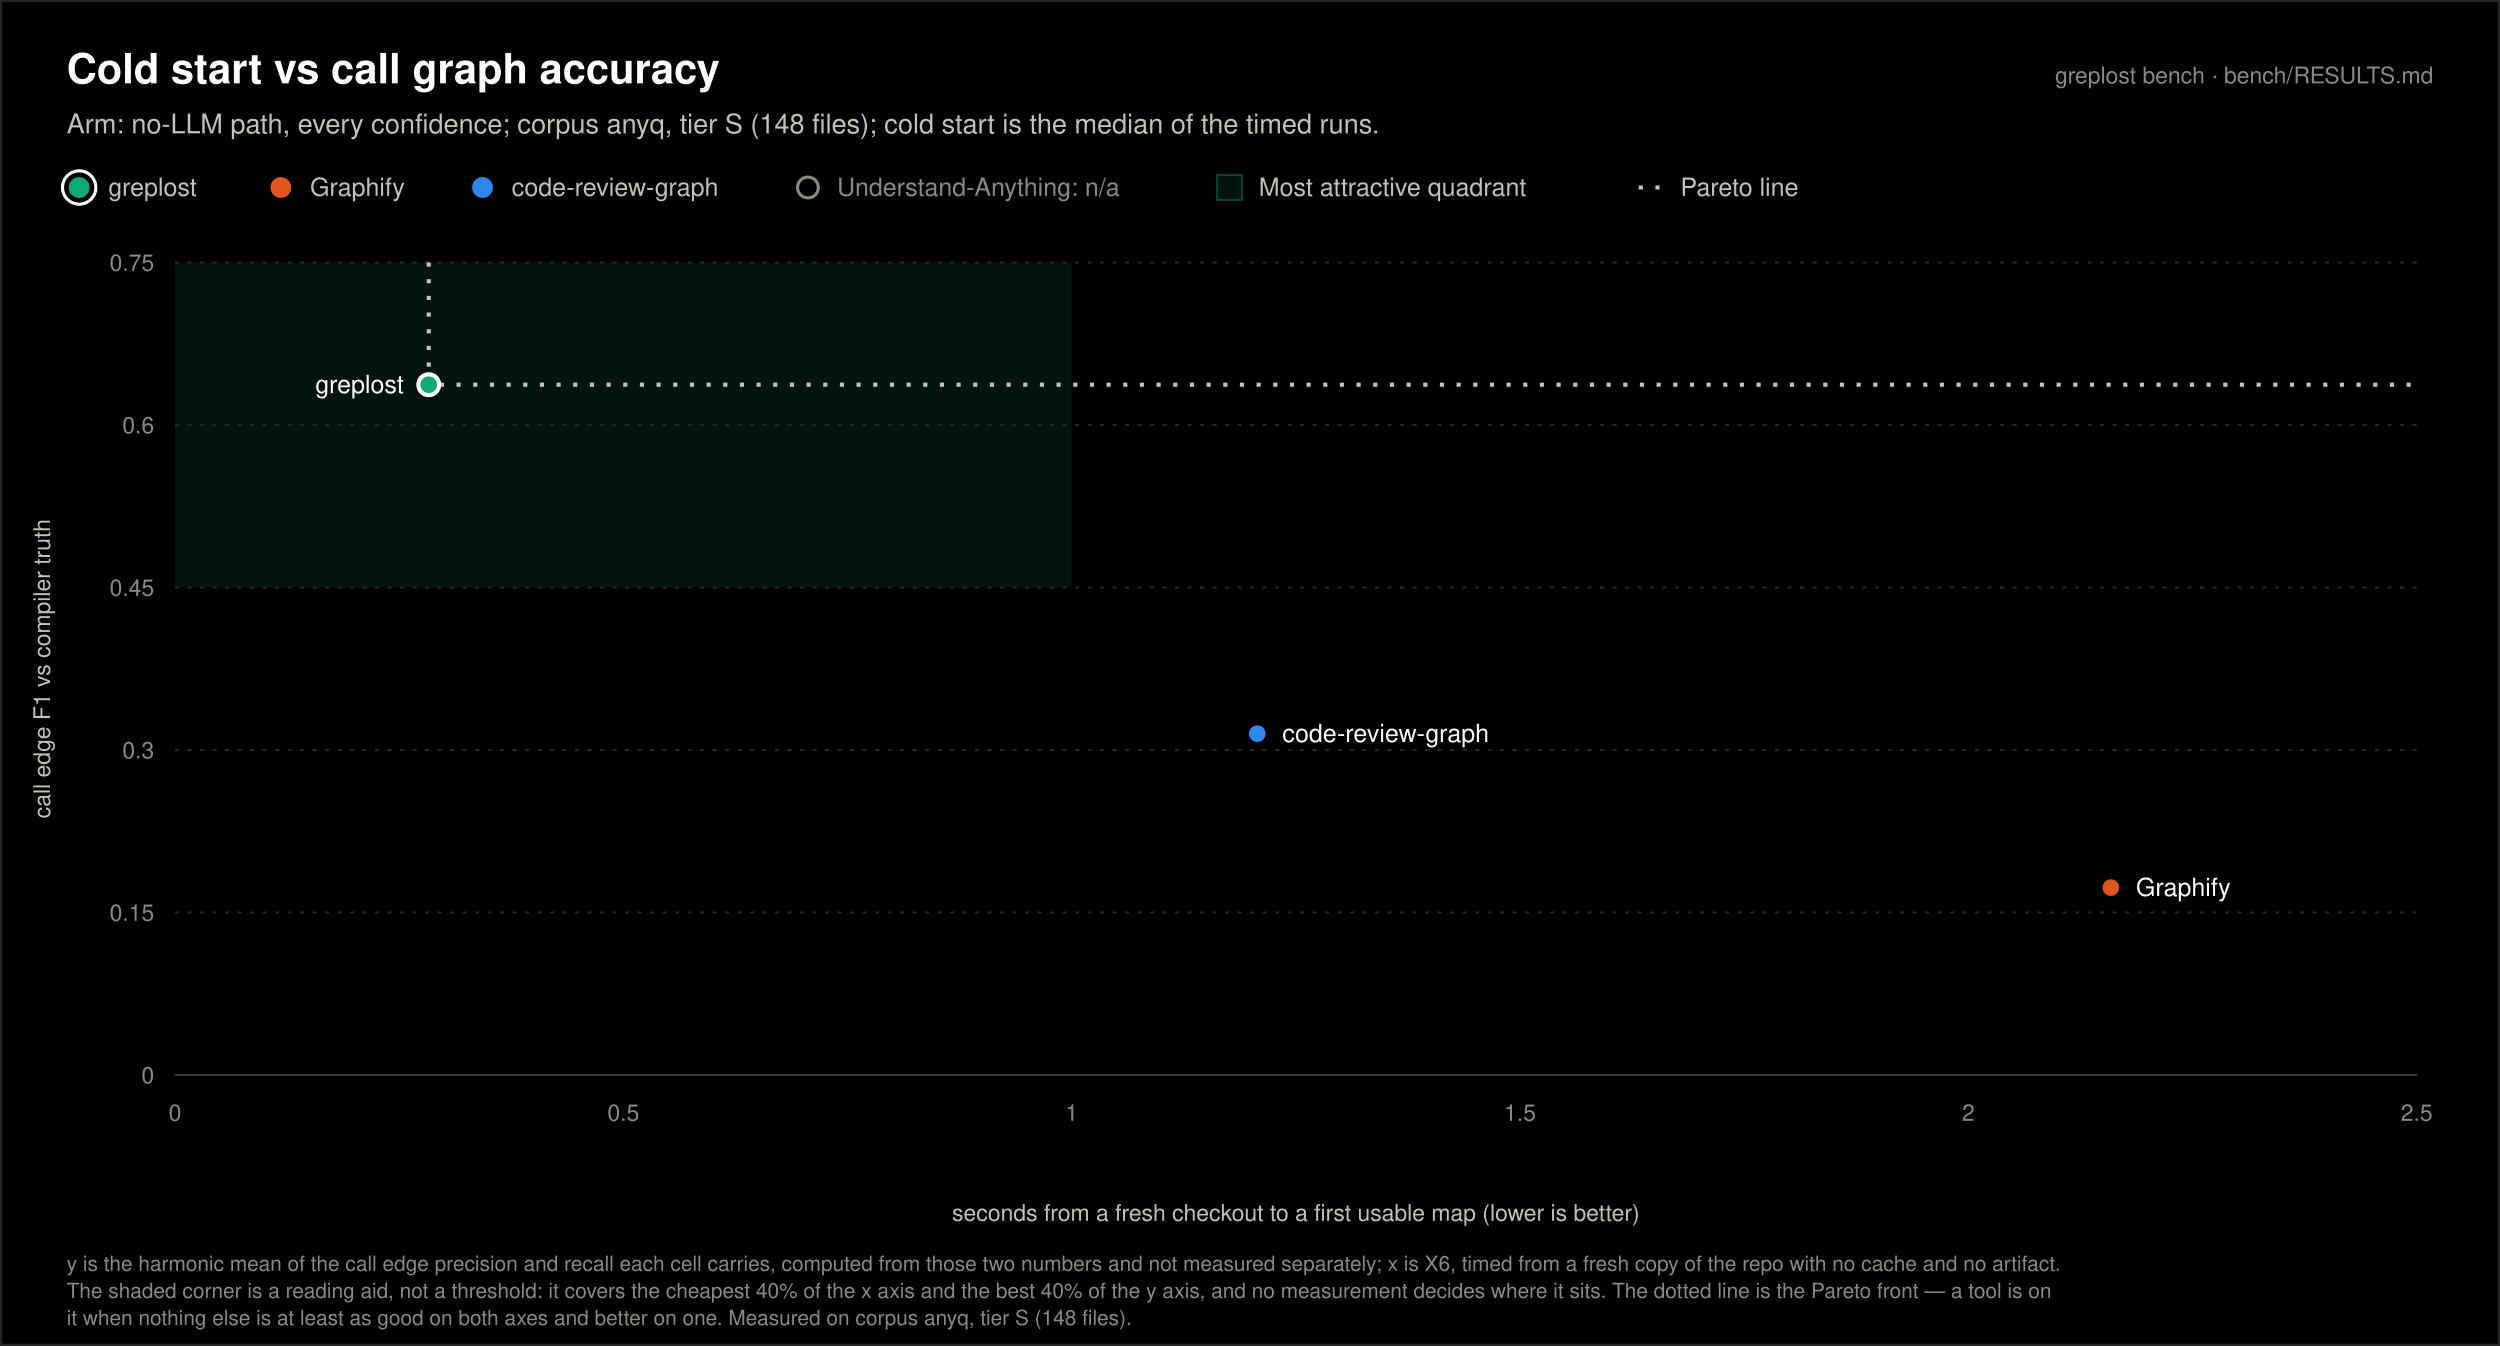
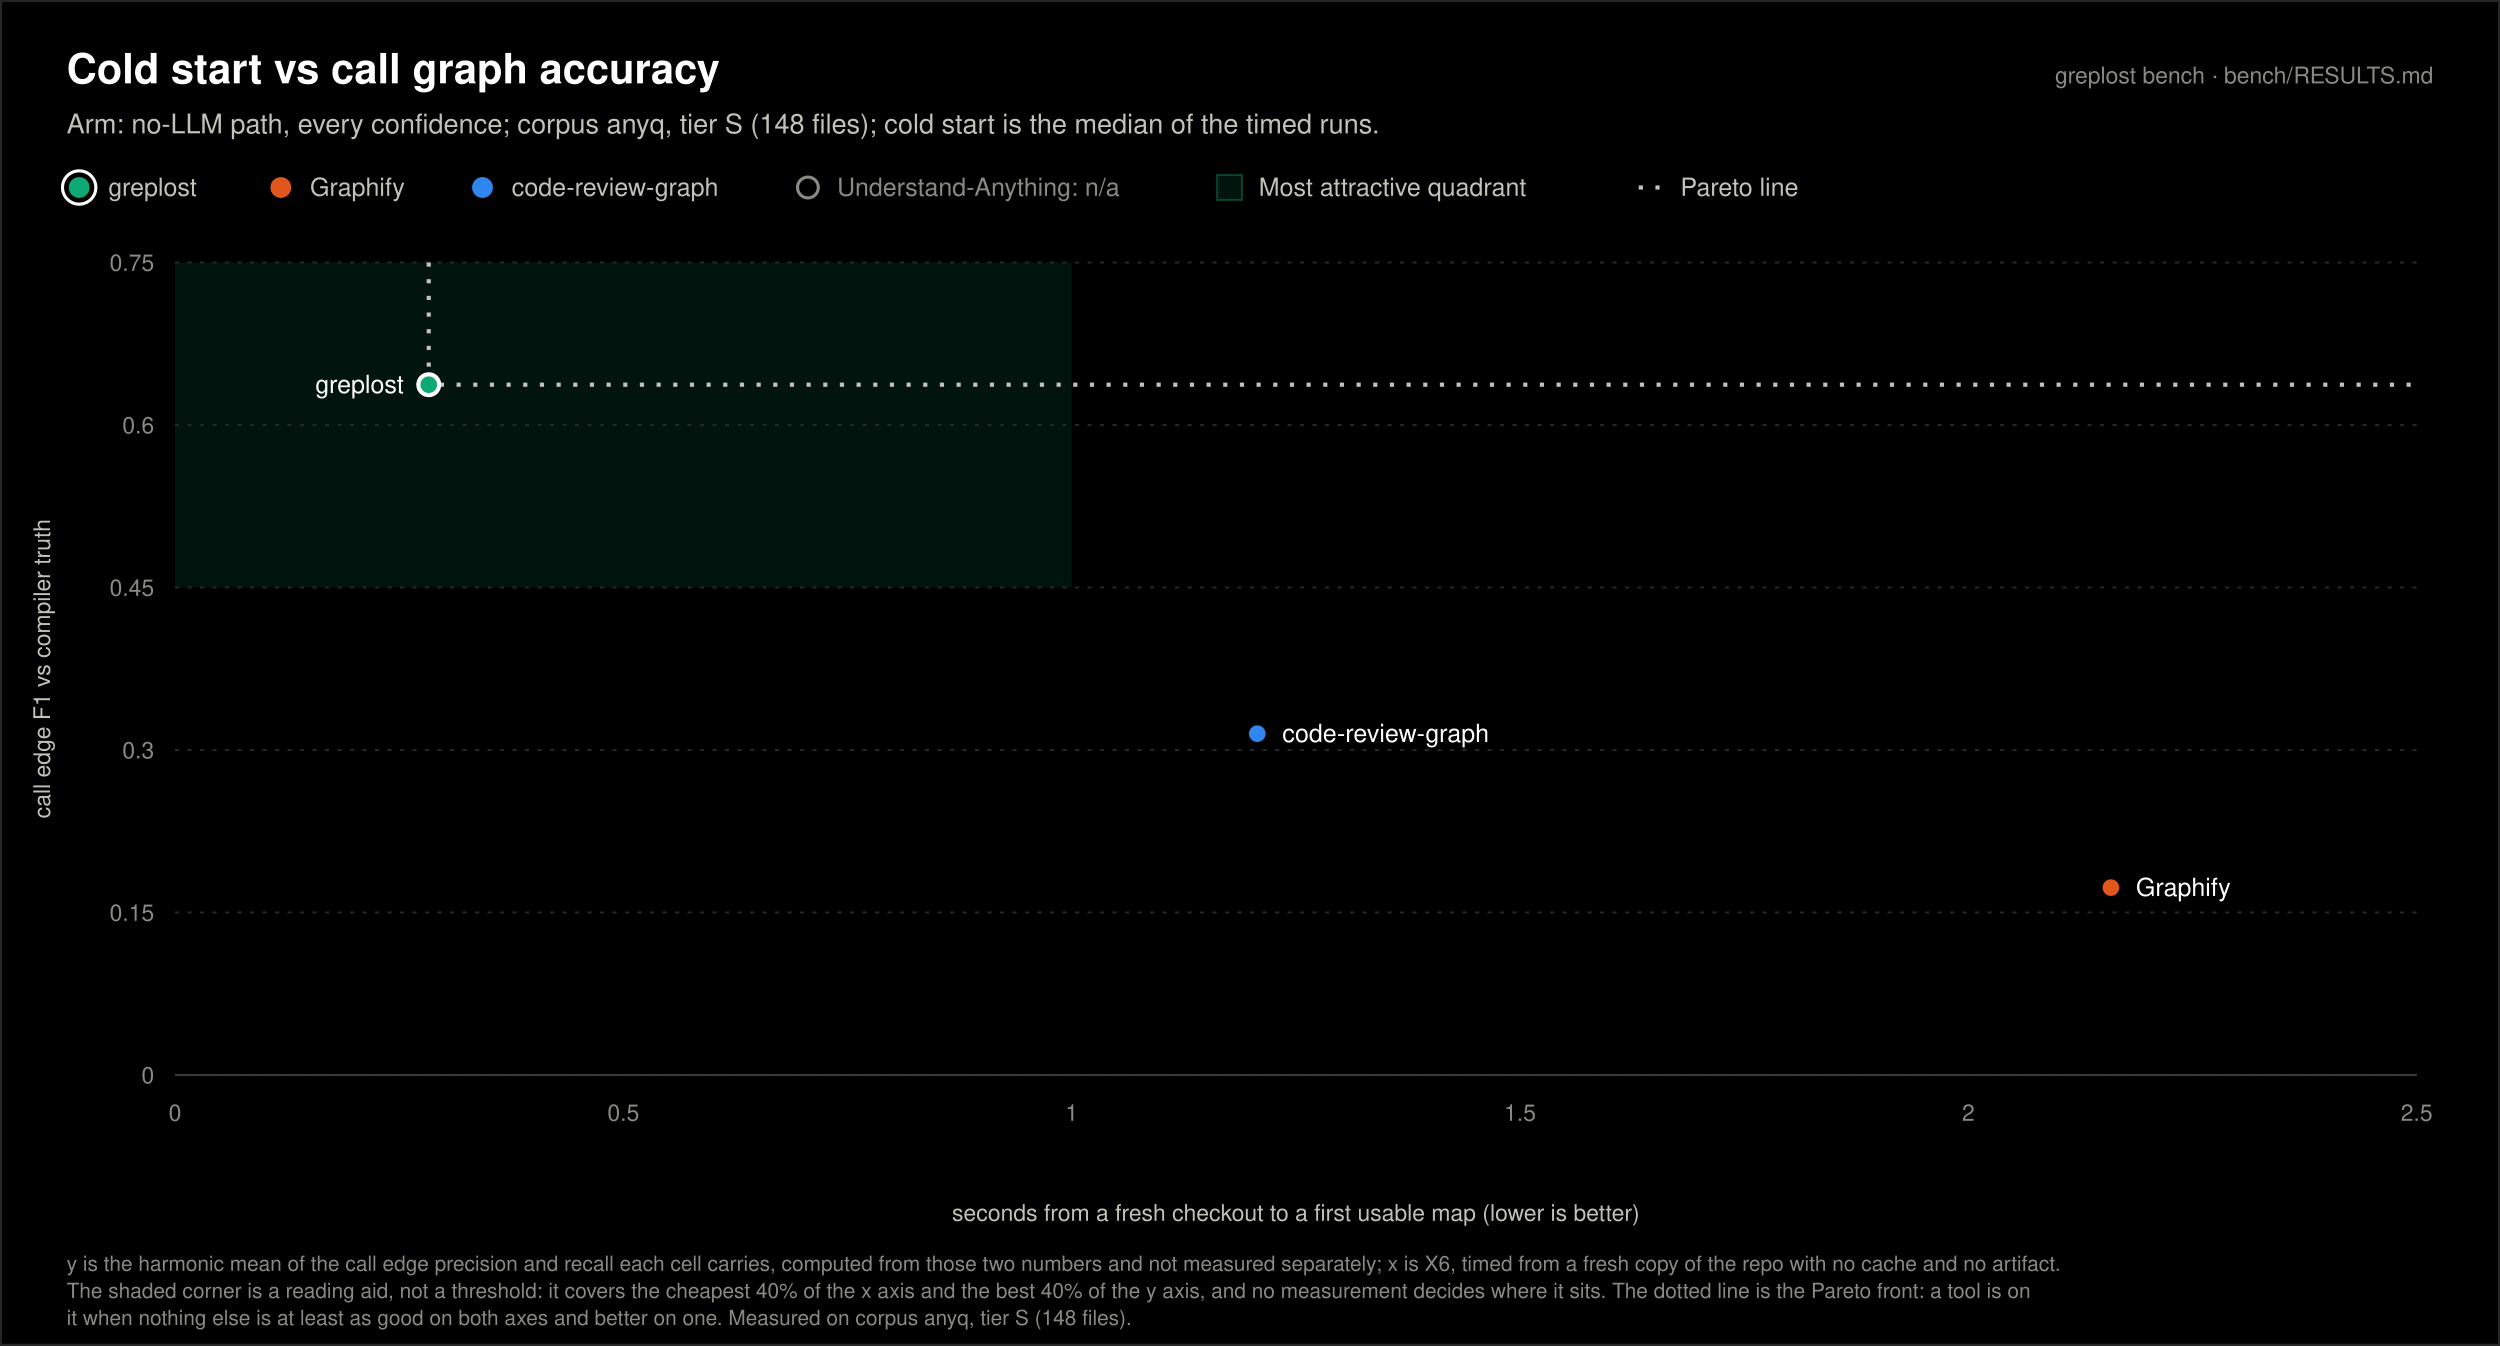
<svg xmlns="http://www.w3.org/2000/svg" width="1200" height="646" viewBox="0 0 1200 646" font-family="system-ui, -apple-system, Segoe UI, Helvetica, Arial, sans-serif" font-size="12">
  <rect x="0" y="0" width="1200" height="646" fill="#000000" />
  <rect x="0.5" y="0.5" width="1199" height="645" fill="none" stroke="#262626" />
  <text x="32" y="40" font-size="20" font-weight="600" fill="#FFFFFF">Cold start vs call graph accuracy</text>
  <text x="1168" y="40" font-size="11" fill="#8A8983" text-anchor="end">greplost bench · bench/RESULTS.md</text>
  <text x="32" y="64" font-size="13" fill="#C3C2B7">Arm: no-LLM path, every confidence; corpus anyq, tier S (148 files); cold start is the median of the timed runs.</text>
  <circle cx="38" cy="90" r="5" fill="#0fa976" />
  <circle cx="38" cy="90" r="8" fill="none" stroke="#FFFFFF" stroke-width="1.5" />
  <text x="52" y="94" fill="#C3C2B7" font-size="12">greplost</text>
  <circle cx="134.8" cy="90" r="5" fill="#e0561c" />
  <text x="148.8" y="94" fill="#C3C2B7" font-size="12">Graphify</text>
  <circle cx="231.6" cy="90" r="5" fill="#2f86ef" />
  <text x="245.6" y="94" fill="#C3C2B7" font-size="12">code-review-graph</text>
  <circle cx="387.8" cy="90" r="5" fill="none" stroke="#8A8983" stroke-width="1.5" />
  <text x="401.8" y="94" fill="#8A8983" font-size="12">Understand-Anything: n/a</text>
  <rect x="584.2" y="84" width="12" height="12" fill="#0fa976" fill-opacity="0.12" stroke="#0fa976" stroke-opacity="0.35" />
  <text x="604.2" y="94" fill="#C3C2B7" font-size="12">Most attractive quadrant</text>
  <line x1="786.6" y1="90" x2="800.6" y2="90" stroke="#C3C2B7" stroke-width="2" stroke-dasharray="2 6" />
  <text x="806.6" y="94" fill="#C3C2B7" font-size="12">Pareto line</text>
  <rect x="84" y="126" width="430.4" height="156" fill="#0fa976" fill-opacity="0.12" />
  <line x1="84" y1="516" x2="1160" y2="516" stroke="#262626" stroke-dasharray="2 4" />
  <text x="74" y="520" fill="#8A8983" font-size="11" text-anchor="end">0</text>
  <line x1="84" y1="438" x2="1160" y2="438" stroke="#262626" stroke-dasharray="2 4" />
  <text x="74" y="442" fill="#8A8983" font-size="11" text-anchor="end">0.15</text>
  <line x1="84" y1="360" x2="1160" y2="360" stroke="#262626" stroke-dasharray="2 4" />
  <text x="74" y="364" fill="#8A8983" font-size="11" text-anchor="end">0.3</text>
  <line x1="84" y1="282" x2="1160" y2="282" stroke="#262626" stroke-dasharray="2 4" />
  <text x="74" y="286" fill="#8A8983" font-size="11" text-anchor="end">0.45</text>
  <line x1="84" y1="204" x2="1160" y2="204" stroke="#262626" stroke-dasharray="2 4" />
  <text x="74" y="208" fill="#8A8983" font-size="11" text-anchor="end">0.6</text>
  <line x1="84" y1="126" x2="1160" y2="126" stroke="#262626" stroke-dasharray="2 4" />
  <text x="74" y="130" fill="#8A8983" font-size="11" text-anchor="end">0.75</text>
  <line x1="84" y1="516" x2="1160" y2="516" stroke="#3A3A3A" />
  <text x="84" y="538" fill="#8A8983" font-size="11" text-anchor="middle">0</text>
  <text x="299.2" y="538" fill="#8A8983" font-size="11" text-anchor="middle">0.5</text>
  <text x="514.4" y="538" fill="#8A8983" font-size="11" text-anchor="middle">1</text>
  <text x="729.6" y="538" fill="#8A8983" font-size="11" text-anchor="middle">1.5</text>
  <text x="944.8" y="538" fill="#8A8983" font-size="11" text-anchor="middle">2</text>
  <text x="1160" y="538" fill="#8A8983" font-size="11" text-anchor="middle">2.5</text>
  <text x="24" y="321" fill="#C3C2B7" font-size="11" text-anchor="middle" transform="rotate(-90 24 321)">call edge F1 vs compiler truth</text>
  <text x="622" y="586" fill="#C3C2B7" font-size="11" text-anchor="middle">seconds from a fresh checkout to a first usable map (lower is better)</text>
  <text x="32" y="610" fill="#8A8983" font-size="10">y is the harmonic mean of the call edge precision and recall each cell carries, computed from those two numbers and not measured separately; x is X6, timed from a fresh copy of the repo with no cache and no artifact.</text>
-   <text x="32" y="623" fill="#8A8983" font-size="10">The shaded corner is a reading aid, not a threshold: it covers the cheapest 40% of the x axis and the best 40% of the y axis, and no measurement decides where it sits. The dotted line is the Pareto front — a tool is on</text>
+   <text x="32" y="623" fill="#8A8983" font-size="10">The shaded corner is a reading aid, not a threshold: it covers the cheapest 40% of the x axis and the best 40% of the y axis, and no measurement decides where it sits. The dotted line is the Pareto front: a tool is on</text>
  <text x="32" y="636" fill="#8A8983" font-size="10">it when nothing else is at least as good on both axes and better on one. Measured on corpus anyq, tier S (148 files).</text>
  <polyline points="205.8,126 205.8,184.66 1160,184.66" fill="none" stroke="#C3C2B7" stroke-width="2" stroke-dasharray="2 6" />
  <circle cx="205.8" cy="184.66" r="5" fill="#0fa976" stroke="#FFFFFF" stroke-width="2" />
  <circle cx="1013.23" cy="426.06" r="5" fill="#e0561c" stroke="#000000" stroke-width="2" />
  <circle cx="603.49" cy="352.16" r="5" fill="#2f86ef" stroke="#000000" stroke-width="2" />
  <text x="193.8" y="188.66" fill="#FFFFFF" font-size="12" text-anchor="end">greplost</text>
  <text x="1025.23" y="430.06" fill="#FFFFFF" font-size="12" text-anchor="start">Graphify</text>
  <text x="615.49" y="356.16" fill="#FFFFFF" font-size="12" text-anchor="start">code-review-graph</text>
</svg>
